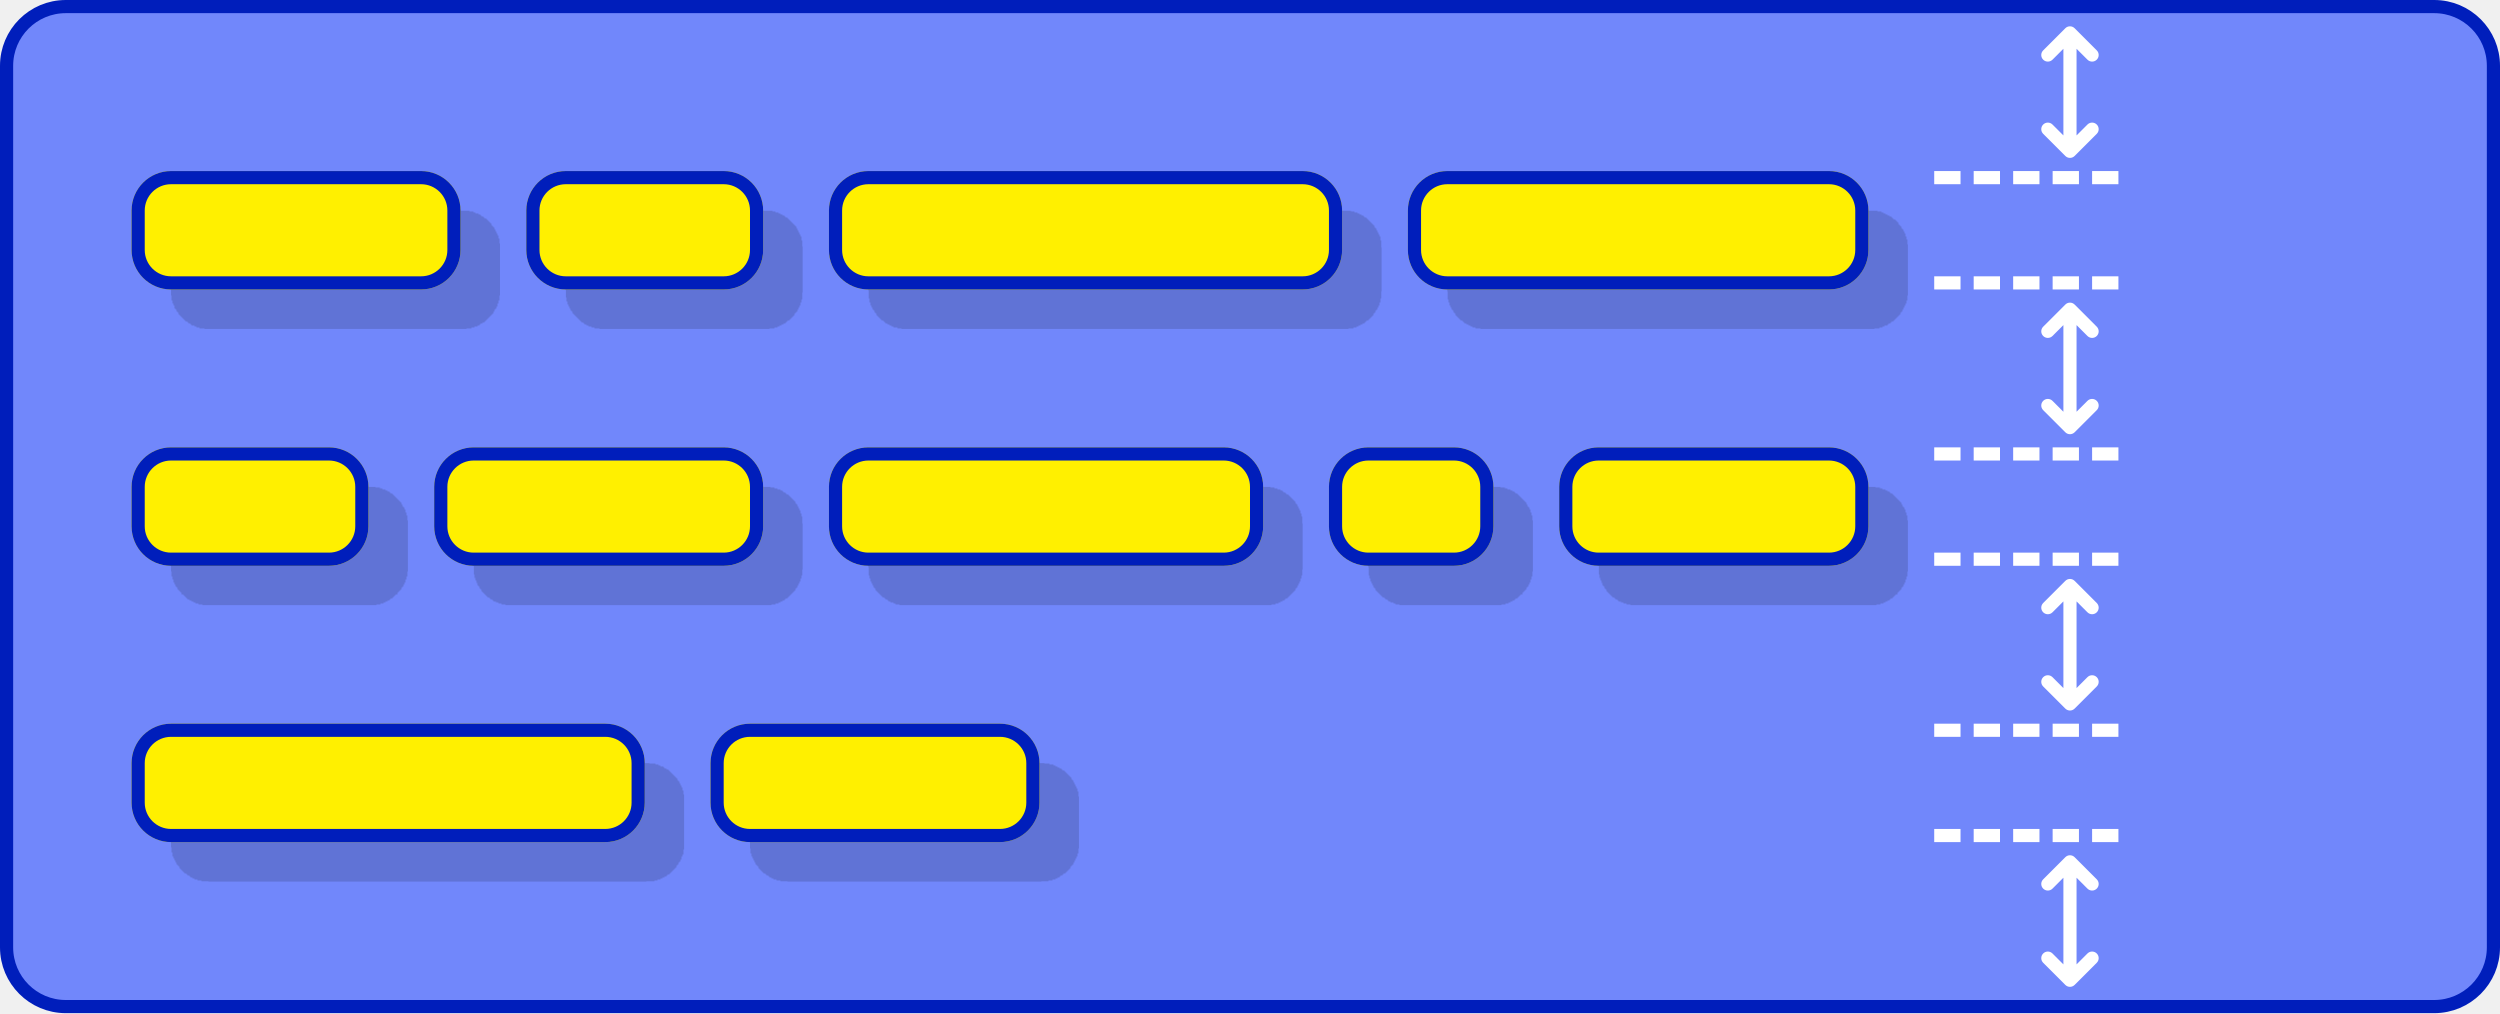
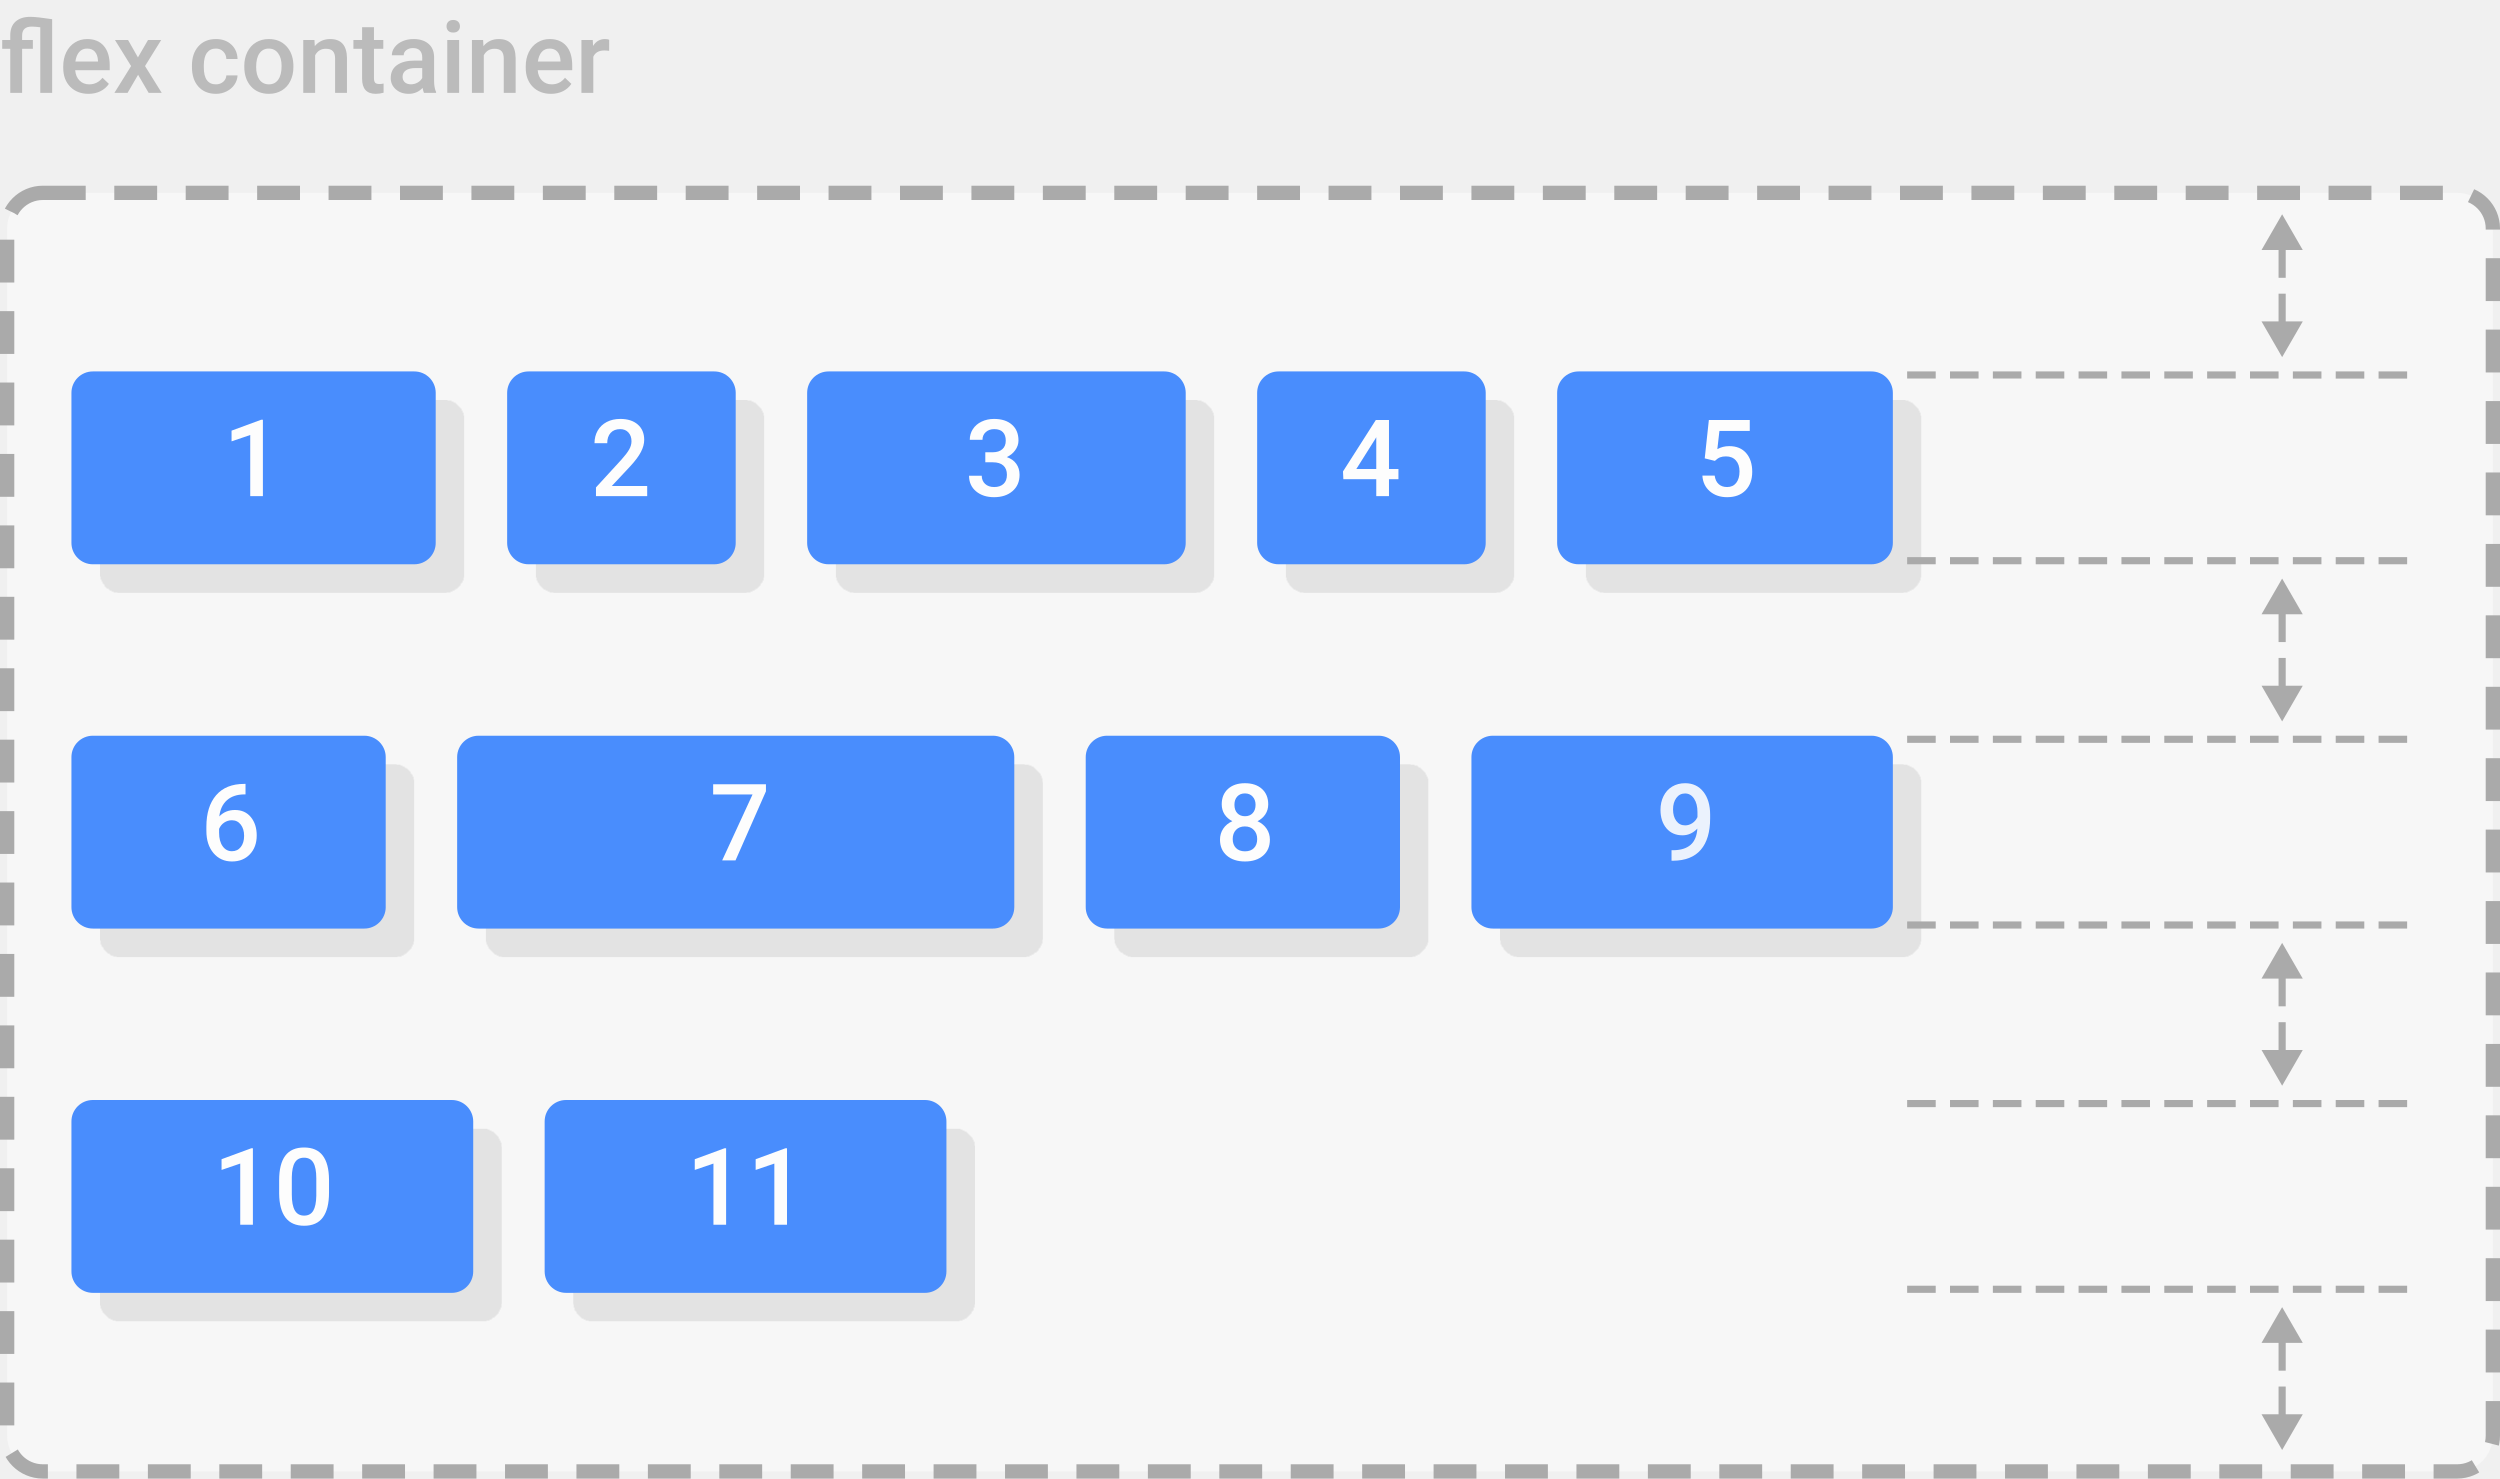
- <svg xmlns="http://www.w3.org/2000/svg" width="380" height="154" viewBox="0 0 380 154" fill="none">
-   <rect x="1" y="1" width="378" height="152" rx="9" fill="#7187FB" stroke="#001EBB" stroke-width="2" />
-   <path d="M322 27L294 27" stroke="white" stroke-width="2" stroke-dasharray="4 2" />
-   <path d="M322 43L294 43" stroke="white" stroke-width="2" stroke-dasharray="4 2" />
-   <path d="M322 69L294 69" stroke="white" stroke-width="2" stroke-dasharray="4 2" />
-   <path d="M322 85L294 85" stroke="white" stroke-width="2" stroke-dasharray="4 2" />
-   <path d="M322 111L294 111" stroke="white" stroke-width="2" stroke-dasharray="4 2" />
-   <path d="M322 127L294 127" stroke="white" stroke-width="2" stroke-dasharray="4 2" />
-   <path fill-rule="evenodd" clip-rule="evenodd" d="M313.929 4.293C314.319 3.902 314.953 3.902 315.343 4.293L318.707 7.657C319.098 8.047 319.098 8.681 318.707 9.071C318.317 9.462 317.683 9.462 317.293 9.071L315.636 7.414L315.636 20.586L317.293 18.929C317.683 18.538 318.317 18.538 318.707 18.929C319.098 19.32 319.098 19.953 318.707 20.343L315.343 23.707C314.953 24.098 314.319 24.098 313.929 23.707L310.565 20.343C310.174 19.953 310.174 19.319 310.565 18.929C310.955 18.538 311.589 18.538 311.979 18.929L313.636 20.586L313.636 7.414L311.979 9.071C311.589 9.462 310.955 9.462 310.565 9.071C310.174 8.681 310.174 8.047 310.565 7.657L313.929 4.293Z" fill="white" />
-   <path fill-rule="evenodd" clip-rule="evenodd" d="M313.929 46.293C314.319 45.902 314.953 45.902 315.343 46.293L318.707 49.657C319.098 50.047 319.098 50.681 318.707 51.071C318.317 51.462 317.683 51.462 317.293 51.071L315.636 49.414L315.636 62.586L317.293 60.929C317.683 60.538 318.317 60.538 318.707 60.929C319.098 61.319 319.098 61.953 318.707 62.343L315.343 65.707C314.953 66.098 314.319 66.098 313.929 65.707L310.565 62.343C310.174 61.953 310.174 61.319 310.565 60.929C310.955 60.538 311.589 60.538 311.979 60.929L313.636 62.586L313.636 49.414L311.979 51.071C311.589 51.462 310.955 51.462 310.565 51.071C310.174 50.681 310.174 50.047 310.565 49.657L313.929 46.293Z" fill="white" />
-   <path fill-rule="evenodd" clip-rule="evenodd" d="M313.929 88.293C314.319 87.902 314.953 87.902 315.343 88.293L318.707 91.657C319.098 92.047 319.098 92.681 318.707 93.071C318.317 93.462 317.683 93.462 317.293 93.071L315.636 91.414L315.636 104.586L317.293 102.929C317.683 102.538 318.317 102.538 318.707 102.929C319.098 103.319 319.098 103.953 318.707 104.343L315.343 107.707C314.953 108.098 314.319 108.098 313.929 107.707L310.565 104.343C310.174 103.953 310.174 103.319 310.565 102.929C310.955 102.538 311.589 102.538 311.979 102.929L313.636 104.586L313.636 91.414L311.979 93.071C311.589 93.462 310.955 93.462 310.565 93.071C310.174 92.68 310.174 92.047 310.565 91.657L313.929 88.293Z" fill="white" />
-   <path fill-rule="evenodd" clip-rule="evenodd" d="M313.929 130.293C314.319 129.902 314.953 129.902 315.343 130.293L318.707 133.657C319.098 134.047 319.098 134.681 318.707 135.071C318.317 135.462 317.683 135.462 317.293 135.071L315.636 133.414L315.636 146.586L317.293 144.929C317.683 144.538 318.317 144.538 318.707 144.929C319.098 145.319 319.098 145.953 318.707 146.343L315.343 149.707C314.953 150.098 314.319 150.098 313.929 149.707L310.565 146.343C310.174 145.953 310.174 145.319 310.565 144.929C310.955 144.538 311.589 144.538 311.979 144.929L313.636 146.586L313.636 133.414L311.979 135.071C311.589 135.462 310.955 135.462 310.565 135.071C310.174 134.681 310.174 134.047 310.565 133.657L313.929 130.293Z" fill="white" />
-   <g filter="url(#filter0_d)">
-     <rect x="20" y="26" width="50" height="18" rx="6" fill="#FFF000" />
-     <rect x="21" y="27" width="48" height="16" rx="5" stroke="#001EBB" stroke-width="2" />
+ <svg xmlns="http://www.w3.org/2000/svg" width="350" height="207" viewBox="0 0 350 207" fill="none">
+   <rect x="1" y="27" width="348" height="179" rx="5" fill="#F7F7F7" stroke="#AAAAAA" stroke-width="2" stroke-dasharray="6 4" />
+   <path d="M5.64 3.819C5.175 3.756 4.774 3.724 4.437 3.724C3.543 3.724 3.097 4.143 3.097 4.981V5.604H4.601V6.834H3.097V13H1.436V6.834H0.308V5.604H1.436V4.94C1.44 4.106 1.686 3.468 2.174 3.026C2.666 2.58 3.359 2.356 4.252 2.356C4.808 2.356 5.824 2.466 7.301 2.685V13H5.64V3.819ZM12.394 13.137C11.341 13.137 10.486 12.806 9.83 12.146C9.178 11.48 8.853 10.596 8.853 9.493V9.288C8.853 8.55 8.994 7.891 9.276 7.312C9.563 6.729 9.965 6.276 10.479 5.952C10.995 5.629 11.569 5.467 12.202 5.467C13.209 5.467 13.986 5.788 14.533 6.431C15.085 7.073 15.36 7.982 15.36 9.158V9.828H10.527C10.578 10.439 10.78 10.922 11.136 11.277C11.496 11.633 11.947 11.81 12.489 11.81C13.25 11.81 13.87 11.503 14.349 10.888L15.244 11.742C14.948 12.184 14.551 12.528 14.055 12.774C13.562 13.016 13.009 13.137 12.394 13.137ZM12.195 6.8C11.74 6.8 11.37 6.959 11.088 7.278C10.81 7.597 10.632 8.042 10.555 8.611H13.72V8.488C13.683 7.932 13.535 7.513 13.275 7.23C13.016 6.943 12.656 6.8 12.195 6.8ZM19.311 8.037L20.72 5.604H22.565L20.303 9.247L22.641 13H20.809L19.332 10.471L17.862 13H16.017L18.355 9.247L16.099 5.604H17.931L19.311 8.037ZM30.222 11.81C30.636 11.81 30.98 11.69 31.254 11.448C31.527 11.207 31.673 10.908 31.691 10.553H33.257C33.239 11.013 33.095 11.444 32.826 11.845C32.557 12.241 32.193 12.556 31.732 12.788C31.272 13.021 30.775 13.137 30.242 13.137C29.208 13.137 28.387 12.802 27.781 12.132C27.175 11.462 26.872 10.537 26.872 9.356V9.186C26.872 8.06 27.173 7.16 27.774 6.485C28.376 5.806 29.196 5.467 30.235 5.467C31.115 5.467 31.83 5.724 32.382 6.239C32.938 6.75 33.23 7.422 33.257 8.256H31.691C31.673 7.832 31.527 7.483 31.254 7.21C30.985 6.937 30.641 6.8 30.222 6.8C29.684 6.8 29.269 6.996 28.977 7.388C28.686 7.775 28.538 8.365 28.533 9.158V9.425C28.533 10.227 28.677 10.826 28.964 11.223C29.256 11.615 29.675 11.81 30.222 11.81ZM34.2 9.233C34.2 8.509 34.344 7.857 34.631 7.278C34.918 6.695 35.321 6.248 35.841 5.938C36.36 5.624 36.957 5.467 37.632 5.467C38.63 5.467 39.439 5.788 40.059 6.431C40.683 7.073 41.02 7.925 41.07 8.987L41.077 9.377C41.077 10.106 40.936 10.758 40.653 11.332C40.375 11.906 39.974 12.351 39.45 12.665C38.931 12.979 38.329 13.137 37.645 13.137C36.602 13.137 35.766 12.79 35.137 12.098C34.512 11.4 34.2 10.473 34.2 9.315V9.233ZM35.861 9.377C35.861 10.138 36.019 10.735 36.333 11.168C36.648 11.596 37.085 11.81 37.645 11.81C38.206 11.81 38.641 11.592 38.951 11.154C39.266 10.717 39.423 10.076 39.423 9.233C39.423 8.486 39.261 7.894 38.938 7.456C38.618 7.019 38.183 6.8 37.632 6.8C37.09 6.8 36.659 7.016 36.34 7.449C36.021 7.878 35.861 8.52 35.861 9.377ZM44.023 5.604L44.071 6.458C44.618 5.797 45.336 5.467 46.225 5.467C47.765 5.467 48.549 6.349 48.576 8.112V13H46.915V8.208C46.915 7.739 46.812 7.392 46.607 7.169C46.407 6.941 46.077 6.827 45.616 6.827C44.946 6.827 44.447 7.13 44.119 7.736V13H42.458V5.604H44.023ZM52.356 3.806V5.604H53.662V6.834H52.356V10.963C52.356 11.245 52.411 11.45 52.52 11.578C52.634 11.701 52.835 11.763 53.122 11.763C53.313 11.763 53.507 11.74 53.703 11.694V12.979C53.325 13.084 52.96 13.137 52.609 13.137C51.333 13.137 50.695 12.433 50.695 11.024V6.834H49.478V5.604H50.695V3.806H52.356ZM59.356 13C59.283 12.859 59.22 12.629 59.165 12.31C58.636 12.861 57.989 13.137 57.224 13.137C56.481 13.137 55.875 12.925 55.405 12.501C54.936 12.077 54.701 11.553 54.701 10.929C54.701 10.14 54.993 9.536 55.576 9.117C56.164 8.693 57.003 8.481 58.092 8.481H59.11V7.996C59.11 7.613 59.003 7.308 58.789 7.08C58.575 6.848 58.249 6.731 57.812 6.731C57.433 6.731 57.123 6.827 56.882 7.019C56.64 7.205 56.52 7.445 56.52 7.736H54.858C54.858 7.331 54.993 6.952 55.262 6.602C55.531 6.246 55.895 5.968 56.355 5.768C56.82 5.567 57.338 5.467 57.907 5.467C58.773 5.467 59.464 5.686 59.978 6.123C60.493 6.556 60.758 7.167 60.772 7.955V11.291C60.772 11.956 60.865 12.487 61.052 12.884V13H59.356ZM57.531 11.804C57.859 11.804 58.167 11.724 58.454 11.565C58.746 11.405 58.965 11.191 59.11 10.922V9.527H58.215C57.6 9.527 57.137 9.634 56.827 9.849C56.517 10.063 56.362 10.366 56.362 10.758C56.362 11.077 56.467 11.332 56.677 11.523C56.891 11.71 57.176 11.804 57.531 11.804ZM64.278 13H62.617V5.604H64.278V13ZM62.515 3.683C62.515 3.427 62.594 3.215 62.754 3.047C62.918 2.878 63.15 2.794 63.451 2.794C63.752 2.794 63.984 2.878 64.148 3.047C64.312 3.215 64.394 3.427 64.394 3.683C64.394 3.933 64.312 4.143 64.148 4.312C63.984 4.476 63.752 4.558 63.451 4.558C63.15 4.558 62.918 4.476 62.754 4.312C62.594 4.143 62.515 3.933 62.515 3.683ZM67.635 5.604L67.683 6.458C68.23 5.797 68.947 5.467 69.836 5.467C71.376 5.467 72.16 6.349 72.188 8.112V13H70.526V8.208C70.526 7.739 70.424 7.392 70.219 7.169C70.018 6.941 69.688 6.827 69.228 6.827C68.558 6.827 68.059 7.13 67.731 7.736V13H66.069V5.604H67.635ZM77.144 13.137C76.091 13.137 75.236 12.806 74.58 12.146C73.928 11.48 73.603 10.596 73.603 9.493V9.288C73.603 8.55 73.744 7.891 74.026 7.312C74.314 6.729 74.715 6.276 75.23 5.952C75.745 5.629 76.319 5.467 76.952 5.467C77.959 5.467 78.736 5.788 79.283 6.431C79.835 7.073 80.11 7.982 80.11 9.158V9.828H75.277C75.328 10.439 75.53 10.922 75.886 11.277C76.246 11.633 76.697 11.81 77.239 11.81C78 11.81 78.62 11.503 79.099 10.888L79.994 11.742C79.698 12.184 79.301 12.528 78.805 12.774C78.312 13.016 77.759 13.137 77.144 13.137ZM76.945 6.8C76.49 6.8 76.12 6.959 75.838 7.278C75.56 7.597 75.382 8.042 75.305 8.611H78.47V8.488C78.433 7.932 78.285 7.513 78.025 7.23C77.766 6.943 77.406 6.8 76.945 6.8ZM85.278 7.121C85.06 7.085 84.834 7.066 84.602 7.066C83.841 7.066 83.328 7.358 83.064 7.941V13H81.402V5.604H82.988L83.029 6.431C83.43 5.788 83.986 5.467 84.697 5.467C84.934 5.467 85.13 5.499 85.285 5.562L85.278 7.121Z" fill="#BBBBBB" />
+   <g opacity="0.8" filter="url(#filter0_d)">
+     <path d="M10 55C10 53.343 11.343 52 13 52H58C59.657 52 61 53.343 61 55V76C61 77.657 59.657 79 58 79H13C11.343 79 10 77.657 10 76V55Z" fill="#1E73FF" />
+     <path d="M36.805 69.46H35.033V60.898L32.418 61.791V60.29L36.578 58.759H36.805V69.46Z" fill="white" />
  </g>
-   <g filter="url(#filter1_d)">
-     <rect x="80" y="26" width="36" height="18" rx="6" fill="#FFF000" />
-     <rect x="81" y="27" width="34" height="16" rx="5" stroke="#001EBB" stroke-width="2" />
+   <g opacity="0.8" filter="url(#filter1_d)">
+     <path d="M71 55C71 53.343 72.343 52 74 52H100C101.657 52 103 53.343 103 55V76C103 77.657 101.657 79 100 79H74C72.343 79 71 77.657 71 76V55Z" fill="#1E73FF" />
+     <path d="M90.606 69.46H83.436V68.237L86.988 64.362C87.501 63.791 87.865 63.315 88.08 62.934C88.299 62.548 88.409 62.163 88.409 61.777C88.409 61.269 88.265 60.859 87.977 60.546C87.694 60.234 87.311 60.078 86.827 60.078C86.251 60.078 85.804 60.253 85.487 60.605C85.169 60.956 85.011 61.438 85.011 62.048H83.231C83.231 61.398 83.377 60.815 83.67 60.297C83.968 59.775 84.391 59.37 84.938 59.081C85.489 58.794 86.124 58.649 86.842 58.649C87.877 58.649 88.692 58.911 89.288 59.433C89.889 59.951 90.189 60.669 90.189 61.586C90.189 62.119 90.038 62.678 89.735 63.264C89.437 63.845 88.946 64.506 88.263 65.249L85.655 68.039H90.606V69.46Z" fill="white" />
  </g>
-   <g filter="url(#filter2_d)">
-     <rect x="214" y="26" width="70" height="18" rx="6" fill="#FFF000" />
-     <rect x="215" y="27" width="68" height="16" rx="5" stroke="#001EBB" stroke-width="2" />
+   <g opacity="0.8" filter="url(#filter2_d)">
+     <path d="M113 55C113 53.343 114.343 52 116 52H163C164.657 52 166 53.343 166 55V76C166 77.657 164.657 79 163 79H116C114.343 79 113 77.657 113 76V55Z" fill="#1E73FF" />
+     <path d="M137.943 63.315H139.027C139.574 63.31 140.006 63.169 140.324 62.89C140.646 62.612 140.807 62.209 140.807 61.682C140.807 61.174 140.673 60.781 140.404 60.502C140.141 60.219 139.735 60.078 139.188 60.078C138.71 60.078 138.317 60.217 138.009 60.495C137.702 60.769 137.548 61.127 137.548 61.572H135.768C135.768 61.025 135.912 60.527 136.2 60.078C136.493 59.628 136.898 59.279 137.416 59.03C137.938 58.776 138.522 58.649 139.167 58.649C140.231 58.649 141.066 58.918 141.671 59.455C142.282 59.987 142.587 60.73 142.587 61.682C142.587 62.16 142.433 62.612 142.125 63.037C141.823 63.456 141.43 63.774 140.946 63.989C141.532 64.189 141.977 64.504 142.279 64.934C142.587 65.363 142.741 65.876 142.741 66.472C142.741 67.429 142.411 68.19 141.752 68.757C141.098 69.323 140.236 69.606 139.167 69.606C138.141 69.606 137.301 69.333 136.647 68.786C135.993 68.239 135.666 67.512 135.666 66.603H137.445C137.445 67.072 137.602 67.453 137.914 67.746C138.231 68.039 138.656 68.186 139.188 68.186C139.74 68.186 140.175 68.039 140.492 67.746C140.81 67.453 140.968 67.028 140.968 66.472C140.968 65.91 140.802 65.478 140.47 65.175C140.138 64.873 139.645 64.721 138.991 64.721H137.943V63.315Z" fill="white" />
  </g>
-   <g filter="url(#filter3_d)">
-     <rect x="126" y="26" width="78" height="18" rx="6" fill="#FFF000" />
-     <rect x="127" y="27" width="76" height="16" rx="5" stroke="#001EBB" stroke-width="2" />
+   <g opacity="0.8" filter="url(#filter3_d)">
+     <path d="M176 55C176 53.343 177.343 52 179 52H205C206.657 52 208 53.343 208 55V76C208 77.657 206.657 79 205 79H179C177.343 79 176 77.657 176 76V55Z" fill="#1E73FF" />
+     <path d="M194.457 65.659H195.782V67.087H194.457V69.46H192.677V67.087H188.07L188.019 66.003L192.618 58.796H194.457V65.659ZM189.886 65.659H192.677V61.206L192.545 61.44L189.886 65.659Z" fill="white" />
  </g>
-   <g filter="url(#filter4_d)">
-     <rect x="108" y="110" width="50" height="18" rx="6" fill="#FFF000" />
-     <rect x="109" y="111" width="48" height="16" rx="5" stroke="#001EBB" stroke-width="2" />
+   <g opacity="0.8" filter="url(#filter4_d)">
+     <path d="M218 55C218 53.343 219.343 52 221 52H262C263.657 52 265 53.343 265 55V76C265 77.657 263.657 79 262 79H221C219.343 79 218 77.657 218 76V55Z" fill="#1E73FF" />
+     <path d="M238.662 64.172L239.241 58.796H244.968V60.334H240.72L240.427 62.883C240.92 62.6 241.477 62.458 242.097 62.458C243.113 62.458 243.901 62.783 244.463 63.432C245.029 64.082 245.312 64.956 245.312 66.054C245.312 67.138 245 68.002 244.375 68.647C243.75 69.287 242.893 69.606 241.804 69.606C240.828 69.606 240.017 69.331 239.373 68.779C238.733 68.222 238.386 67.49 238.333 66.582H240.054C240.122 67.099 240.308 67.497 240.61 67.775C240.913 68.049 241.309 68.186 241.797 68.186C242.344 68.186 242.769 67.99 243.071 67.6C243.379 67.209 243.533 66.677 243.533 66.003C243.533 65.353 243.364 64.841 243.027 64.465C242.69 64.084 242.227 63.894 241.636 63.894C241.313 63.894 241.04 63.938 240.815 64.025C240.591 64.108 240.347 64.274 240.083 64.523L238.662 64.172Z" fill="white" />
  </g>
-   <g filter="url(#filter5_d)">
-     <rect x="20" y="110" width="78" height="18" rx="6" fill="#FFF000" />
-     <rect x="21" y="111" width="76" height="16" rx="5" stroke="#001EBB" stroke-width="2" />
+   <g opacity="0.8" filter="url(#filter5_d)">
+     <path d="M10 106C10 104.343 11.343 103 13 103H51C52.657 103 54 104.343 54 106V127C54 128.657 52.657 130 51 130H13C11.343 130 10 128.657 10 127V106Z" fill="#1E73FF" />
+     <path d="M34.373 109.745V111.217H34.153C33.157 111.231 32.361 111.505 31.765 112.037C31.169 112.569 30.815 113.324 30.703 114.3C31.274 113.7 32.004 113.399 32.893 113.399C33.835 113.399 34.578 113.731 35.12 114.396C35.666 115.06 35.94 115.917 35.94 116.966C35.94 118.05 35.62 118.929 34.98 119.603C34.346 120.272 33.511 120.606 32.476 120.606C31.411 120.606 30.547 120.213 29.883 119.427C29.224 118.641 28.894 117.611 28.894 116.336V115.729C28.894 113.858 29.348 112.394 30.256 111.334C31.169 110.274 32.48 109.745 34.19 109.745H34.373ZM32.461 114.835C32.07 114.835 31.711 114.945 31.384 115.165C31.062 115.384 30.825 115.677 30.674 116.043V116.585C30.674 117.376 30.84 118.006 31.172 118.475C31.504 118.939 31.934 119.171 32.461 119.171C32.988 119.171 33.406 118.973 33.713 118.578C34.021 118.182 34.175 117.662 34.175 117.018C34.175 116.373 34.019 115.848 33.706 115.443C33.394 115.038 32.978 114.835 32.461 114.835Z" fill="white" />
  </g>
-   <g filter="url(#filter6_d)">
-     <rect x="66" y="68" width="50" height="18" rx="6" fill="#FFF000" />
-     <rect x="67" y="69" width="48" height="16" rx="5" stroke="#001EBB" stroke-width="2" />
+   <g opacity="0.8" filter="url(#filter6_d)">
+     <path d="M64 106C64 104.343 65.343 103 67 103H139C140.657 103 142 104.343 142 106V127C142 128.657 140.657 130 139 130H67C65.343 130 64 128.657 64 127V106Z" fill="#1E73FF" />
+     <path d="M107.232 110.785L102.97 120.46H101.102L105.357 111.224H99.842V109.796H107.232V110.785Z" fill="white" />
  </g>
-   <g filter="url(#filter7_d)">
-     <rect x="20" y="68" width="36" height="18" rx="6" fill="#FFF000" />
-     <rect x="21" y="69" width="34" height="16" rx="5" stroke="#001EBB" stroke-width="2" />
+   <g opacity="0.8" filter="url(#filter7_d)">
+     <path d="M152 106C152 104.343 153.343 103 155 103H193C194.657 103 196 104.343 196 106V127C196 128.657 194.657 130 193 130H155C153.343 130 152 128.657 152 127V106Z" fill="#1E73FF" />
+     <path d="M177.552 112.608C177.552 113.131 177.417 113.597 177.149 114.007C176.88 114.413 176.514 114.732 176.05 114.967C176.607 115.226 177.034 115.58 177.332 116.029C177.635 116.478 177.786 116.986 177.786 117.552C177.786 118.49 177.469 119.234 176.834 119.786C176.199 120.333 175.354 120.606 174.3 120.606C173.24 120.606 172.391 120.331 171.751 119.779C171.116 119.227 170.799 118.485 170.799 117.552C170.799 116.981 170.95 116.468 171.253 116.014C171.556 115.56 171.98 115.211 172.527 114.967C172.068 114.732 171.705 114.413 171.436 114.007C171.172 113.597 171.041 113.131 171.041 112.608C171.041 111.7 171.333 110.98 171.919 110.448C172.505 109.916 173.296 109.649 174.292 109.649C175.293 109.649 176.087 109.916 176.673 110.448C177.259 110.98 177.552 111.7 177.552 112.608ZM176.006 117.464C176.006 116.937 175.848 116.512 175.53 116.19C175.218 115.863 174.803 115.699 174.285 115.699C173.768 115.699 173.353 115.86 173.04 116.183C172.732 116.505 172.579 116.932 172.579 117.464C172.579 117.987 172.73 118.404 173.033 118.717C173.34 119.029 173.763 119.186 174.3 119.186C174.837 119.186 175.254 119.034 175.552 118.731C175.855 118.429 176.006 118.006 176.006 117.464ZM175.779 112.674C175.779 112.21 175.645 111.83 175.376 111.532C175.108 111.229 174.747 111.078 174.292 111.078C173.838 111.078 173.479 111.222 173.216 111.51C172.952 111.793 172.82 112.181 172.82 112.674C172.82 113.163 172.952 113.551 173.216 113.839C173.484 114.127 173.846 114.271 174.3 114.271C174.754 114.271 175.113 114.127 175.376 113.839C175.645 113.551 175.779 113.163 175.779 112.674Z" fill="white" />
  </g>
-   <g filter="url(#filter8_d)">
-     <rect x="202" y="68" width="25" height="18" rx="6" fill="#FFF000" />
-     <rect x="203" y="69" width="23" height="16" rx="5" stroke="#001EBB" stroke-width="2" />
+   <g opacity="0.8" filter="url(#filter8_d)">
+     <path d="M206 106C206 104.343 207.343 103 209 103H262C263.657 103 265 104.343 265 106V127C265 128.657 263.657 130 262 130H209C207.343 130 206 128.657 206 127V106Z" fill="#1E73FF" />
+     <path opacity="0.9" d="M237.632 116C237.036 116.629 236.34 116.944 235.544 116.944C234.607 116.944 233.86 116.617 233.303 115.963C232.747 115.304 232.468 114.439 232.468 113.37C232.468 112.667 232.61 112.03 232.893 111.458C233.176 110.887 233.579 110.443 234.102 110.125C234.624 109.808 235.229 109.649 235.918 109.649C236.992 109.649 237.844 110.05 238.474 110.851C239.104 111.651 239.419 112.723 239.419 114.066V114.564C239.419 116.488 238.984 117.955 238.115 118.966C237.246 119.977 235.95 120.489 234.226 120.504H234.014V119.032H234.27C235.32 119.017 236.125 118.766 236.687 118.277C237.249 117.784 237.563 117.025 237.632 116ZM235.918 115.553C236.274 115.553 236.609 115.45 236.921 115.245C237.234 115.04 237.476 114.757 237.646 114.396V113.7C237.646 112.914 237.485 112.281 237.163 111.803C236.841 111.324 236.423 111.085 235.911 111.085C235.398 111.085 234.988 111.297 234.68 111.722C234.377 112.142 234.226 112.674 234.226 113.319C234.226 113.988 234.38 114.527 234.688 114.938C234.995 115.348 235.405 115.553 235.918 115.553Z" fill="white" />
  </g>
-   <g filter="url(#filter9_d)">
-     <rect x="126" y="68" width="66" height="18" rx="6" fill="#FFF000" />
-     <rect x="127" y="69" width="64" height="16" rx="5" stroke="#001EBB" stroke-width="2" />
+   <g opacity="0.8" filter="url(#filter9_d)">
+     <path d="M10 157C10 155.343 11.343 154 13 154H63.25C64.907 154 66.25 155.343 66.25 157V178C66.25 179.657 64.907 181 63.25 181H13C11.343 181 10 179.657 10 178V157Z" fill="#1E73FF" />
+     <path d="M35.405 171.46H33.632V162.898L31.018 163.792V162.29L35.178 160.759H35.405V171.46ZM46.062 166.97C46.062 168.503 45.773 169.661 45.197 170.442C44.626 171.218 43.754 171.606 42.583 171.606C41.43 171.606 40.561 171.228 39.975 170.471C39.394 169.709 39.096 168.584 39.081 167.095V165.249C39.081 163.716 39.367 162.566 39.938 161.799C40.515 161.033 41.391 160.649 42.568 160.649C43.735 160.649 44.604 161.023 45.175 161.77C45.752 162.517 46.047 163.635 46.062 165.125V166.97ZM44.282 164.978C44.282 163.977 44.145 163.245 43.872 162.781C43.598 162.312 43.164 162.078 42.568 162.078C41.987 162.078 41.56 162.3 41.286 162.744C41.013 163.184 40.869 163.872 40.854 164.81V167.227C40.854 168.223 40.993 168.965 41.272 169.453C41.55 169.941 41.987 170.186 42.583 170.186C43.154 170.186 43.576 169.961 43.85 169.512C44.123 169.058 44.267 168.35 44.282 167.388V164.978Z" fill="white" />
  </g>
-   <g filter="url(#filter10_d)">
-     <rect x="237" y="68" width="47" height="18" rx="6" fill="#FFF000" />
-     <rect x="238" y="69" width="45" height="16" rx="5" stroke="#001EBB" stroke-width="2" />
+   <g opacity="0.8" filter="url(#filter10_d)">
+     <path d="M76.25 157C76.25 155.343 77.593 154 79.25 154H129.5C131.157 154 132.5 155.343 132.5 157V178C132.5 179.657 131.157 181 129.5 181H79.25C77.593 181 76.25 179.657 76.25 178V157Z" fill="#1E73FF" />
+     <path d="M101.655 171.46H99.882V162.898L97.268 163.792V162.29L101.428 160.759H101.655V171.46ZM110.18 171.46H108.408V162.898L105.793 163.792V162.29L109.953 160.759H110.18V171.46Z" fill="white" />
  </g>
+   <path d="M267 78.499L338 78.5" stroke="#AAAAAA" stroke-dasharray="4 2" />
+   <path d="M267 103.5L338 103.5" stroke="#AAAAAA" stroke-dasharray="4 2" />
+   <path d="M319.5 101L322.387 96L316.613 96L319.5 101ZM319.5 81L316.613 86L322.387 86L319.5 81ZM320 96.556L320 92.111L319 92.111L319 96.556L320 96.556ZM320 89.889L320 85.444L319 85.444L319 89.889L320 89.889Z" fill="#AAAAAA" />
+   <path d="M319.5 152L322.387 147L316.613 147L319.5 152ZM319.5 132L316.613 137L322.387 137L319.5 132ZM320 147.556L320 143.111H319L319 147.556H320ZM320 140.889L320 136.444L319 136.444L319 140.889L320 140.889Z" fill="#AAAAAA" />
+   <path d="M319.5 203L322.387 198L316.613 198L319.5 203ZM319.5 183L316.613 188L322.387 188L319.5 183ZM320 198.556L320 194.111H319L319 198.556H320ZM320 191.889L320 187.444L319 187.444L319 191.889L320 191.889Z" fill="#AAAAAA" />
+   <path d="M267 52.499L338 52.5" stroke="#AAAAAA" stroke-dasharray="4 2" />
+   <path d="M267 180.5L338 180.5" stroke="#AAAAAA" stroke-dasharray="4 2" />
+   <path d="M267 129.5L338 129.5" stroke="#AAAAAA" stroke-dasharray="4 2" />
+   <path d="M267 154.5L338 154.5" stroke="#AAAAAA" stroke-dasharray="4 2" />
+   <path d="M319.5 50L322.387 45L316.613 45L319.5 50ZM319.5 30L316.613 35L322.387 35L319.5 30ZM320 45.556L320 41.111L319 41.111L319 45.556L320 45.556ZM320 38.889L320 34.444L319 34.444L319 38.889L320 38.889Z" fill="#AAAAAA" />
  <defs>
-     <filter id="filter0_d" x="20" y="26" width="56" height="24" filterUnits="userSpaceOnUse" color-interpolation-filters="sRGB">
+     <filter id="filter0_d" x="10" y="52" width="55" height="31" filterUnits="userSpaceOnUse" color-interpolation-filters="sRGB">
      <feFlood flood-opacity="0" result="BackgroundImageFix" />
      <feColorMatrix in="SourceAlpha" type="matrix" values="0 0 0 0 0 0 0 0 0 0 0 0 0 0 0 0 0 0 127 0" />
-       <feOffset dx="6" dy="6" />
-       <feColorMatrix type="matrix" values="0 0 0 0 0 0 0 0 0 0 0 0 0 0 0 0 0 0 0.15 0" />
+       <feOffset dx="4" dy="4" />
+       <feColorMatrix type="matrix" values="0 0 0 0 0 0 0 0 0 0 0 0 0 0 0 0 0 0 0.1 0" />
      <feBlend mode="normal" in2="BackgroundImageFix" result="effect1_dropShadow" />
      <feBlend mode="normal" in="SourceGraphic" in2="effect1_dropShadow" result="shape" />
    </filter>
-     <filter id="filter1_d" x="80" y="26" width="42" height="24" filterUnits="userSpaceOnUse" color-interpolation-filters="sRGB">
+     <filter id="filter1_d" x="71" y="52" width="36" height="31" filterUnits="userSpaceOnUse" color-interpolation-filters="sRGB">
      <feFlood flood-opacity="0" result="BackgroundImageFix" />
      <feColorMatrix in="SourceAlpha" type="matrix" values="0 0 0 0 0 0 0 0 0 0 0 0 0 0 0 0 0 0 127 0" />
-       <feOffset dx="6" dy="6" />
-       <feColorMatrix type="matrix" values="0 0 0 0 0 0 0 0 0 0 0 0 0 0 0 0 0 0 0.15 0" />
+       <feOffset dx="4" dy="4" />
+       <feColorMatrix type="matrix" values="0 0 0 0 0 0 0 0 0 0 0 0 0 0 0 0 0 0 0.1 0" />
      <feBlend mode="normal" in2="BackgroundImageFix" result="effect1_dropShadow" />
      <feBlend mode="normal" in="SourceGraphic" in2="effect1_dropShadow" result="shape" />
    </filter>
-     <filter id="filter2_d" x="214" y="26" width="76" height="24" filterUnits="userSpaceOnUse" color-interpolation-filters="sRGB">
+     <filter id="filter2_d" x="113" y="52" width="57" height="31" filterUnits="userSpaceOnUse" color-interpolation-filters="sRGB">
      <feFlood flood-opacity="0" result="BackgroundImageFix" />
      <feColorMatrix in="SourceAlpha" type="matrix" values="0 0 0 0 0 0 0 0 0 0 0 0 0 0 0 0 0 0 127 0" />
-       <feOffset dx="6" dy="6" />
-       <feColorMatrix type="matrix" values="0 0 0 0 0 0 0 0 0 0 0 0 0 0 0 0 0 0 0.15 0" />
+       <feOffset dx="4" dy="4" />
+       <feColorMatrix type="matrix" values="0 0 0 0 0 0 0 0 0 0 0 0 0 0 0 0 0 0 0.1 0" />
      <feBlend mode="normal" in2="BackgroundImageFix" result="effect1_dropShadow" />
      <feBlend mode="normal" in="SourceGraphic" in2="effect1_dropShadow" result="shape" />
    </filter>
-     <filter id="filter3_d" x="126" y="26" width="84" height="24" filterUnits="userSpaceOnUse" color-interpolation-filters="sRGB">
+     <filter id="filter3_d" x="176" y="52" width="36" height="31" filterUnits="userSpaceOnUse" color-interpolation-filters="sRGB">
      <feFlood flood-opacity="0" result="BackgroundImageFix" />
      <feColorMatrix in="SourceAlpha" type="matrix" values="0 0 0 0 0 0 0 0 0 0 0 0 0 0 0 0 0 0 127 0" />
-       <feOffset dx="6" dy="6" />
-       <feColorMatrix type="matrix" values="0 0 0 0 0 0 0 0 0 0 0 0 0 0 0 0 0 0 0.15 0" />
+       <feOffset dx="4" dy="4" />
+       <feColorMatrix type="matrix" values="0 0 0 0 0 0 0 0 0 0 0 0 0 0 0 0 0 0 0.1 0" />
      <feBlend mode="normal" in2="BackgroundImageFix" result="effect1_dropShadow" />
      <feBlend mode="normal" in="SourceGraphic" in2="effect1_dropShadow" result="shape" />
    </filter>
-     <filter id="filter4_d" x="108" y="110" width="56" height="24" filterUnits="userSpaceOnUse" color-interpolation-filters="sRGB">
+     <filter id="filter4_d" x="218" y="52" width="51" height="31" filterUnits="userSpaceOnUse" color-interpolation-filters="sRGB">
      <feFlood flood-opacity="0" result="BackgroundImageFix" />
      <feColorMatrix in="SourceAlpha" type="matrix" values="0 0 0 0 0 0 0 0 0 0 0 0 0 0 0 0 0 0 127 0" />
-       <feOffset dx="6" dy="6" />
-       <feColorMatrix type="matrix" values="0 0 0 0 0 0 0 0 0 0 0 0 0 0 0 0 0 0 0.15 0" />
+       <feOffset dx="4" dy="4" />
+       <feColorMatrix type="matrix" values="0 0 0 0 0 0 0 0 0 0 0 0 0 0 0 0 0 0 0.1 0" />
      <feBlend mode="normal" in2="BackgroundImageFix" result="effect1_dropShadow" />
      <feBlend mode="normal" in="SourceGraphic" in2="effect1_dropShadow" result="shape" />
    </filter>
-     <filter id="filter5_d" x="20" y="110" width="84" height="24" filterUnits="userSpaceOnUse" color-interpolation-filters="sRGB">
+     <filter id="filter5_d" x="10" y="103" width="48" height="31" filterUnits="userSpaceOnUse" color-interpolation-filters="sRGB">
      <feFlood flood-opacity="0" result="BackgroundImageFix" />
      <feColorMatrix in="SourceAlpha" type="matrix" values="0 0 0 0 0 0 0 0 0 0 0 0 0 0 0 0 0 0 127 0" />
-       <feOffset dx="6" dy="6" />
-       <feColorMatrix type="matrix" values="0 0 0 0 0 0 0 0 0 0 0 0 0 0 0 0 0 0 0.15 0" />
+       <feOffset dx="4" dy="4" />
+       <feColorMatrix type="matrix" values="0 0 0 0 0 0 0 0 0 0 0 0 0 0 0 0 0 0 0.1 0" />
      <feBlend mode="normal" in2="BackgroundImageFix" result="effect1_dropShadow" />
      <feBlend mode="normal" in="SourceGraphic" in2="effect1_dropShadow" result="shape" />
    </filter>
-     <filter id="filter6_d" x="66" y="68" width="56" height="24" filterUnits="userSpaceOnUse" color-interpolation-filters="sRGB">
+     <filter id="filter6_d" x="64" y="103" width="82" height="31" filterUnits="userSpaceOnUse" color-interpolation-filters="sRGB">
      <feFlood flood-opacity="0" result="BackgroundImageFix" />
      <feColorMatrix in="SourceAlpha" type="matrix" values="0 0 0 0 0 0 0 0 0 0 0 0 0 0 0 0 0 0 127 0" />
-       <feOffset dx="6" dy="6" />
-       <feColorMatrix type="matrix" values="0 0 0 0 0 0 0 0 0 0 0 0 0 0 0 0 0 0 0.15 0" />
+       <feOffset dx="4" dy="4" />
+       <feColorMatrix type="matrix" values="0 0 0 0 0 0 0 0 0 0 0 0 0 0 0 0 0 0 0.1 0" />
      <feBlend mode="normal" in2="BackgroundImageFix" result="effect1_dropShadow" />
      <feBlend mode="normal" in="SourceGraphic" in2="effect1_dropShadow" result="shape" />
    </filter>
-     <filter id="filter7_d" x="20" y="68" width="42" height="24" filterUnits="userSpaceOnUse" color-interpolation-filters="sRGB">
+     <filter id="filter7_d" x="152" y="103" width="48" height="31" filterUnits="userSpaceOnUse" color-interpolation-filters="sRGB">
      <feFlood flood-opacity="0" result="BackgroundImageFix" />
      <feColorMatrix in="SourceAlpha" type="matrix" values="0 0 0 0 0 0 0 0 0 0 0 0 0 0 0 0 0 0 127 0" />
-       <feOffset dx="6" dy="6" />
-       <feColorMatrix type="matrix" values="0 0 0 0 0 0 0 0 0 0 0 0 0 0 0 0 0 0 0.15 0" />
+       <feOffset dx="4" dy="4" />
+       <feColorMatrix type="matrix" values="0 0 0 0 0 0 0 0 0 0 0 0 0 0 0 0 0 0 0.1 0" />
      <feBlend mode="normal" in2="BackgroundImageFix" result="effect1_dropShadow" />
      <feBlend mode="normal" in="SourceGraphic" in2="effect1_dropShadow" result="shape" />
    </filter>
-     <filter id="filter8_d" x="202" y="68" width="31" height="24" filterUnits="userSpaceOnUse" color-interpolation-filters="sRGB">
+     <filter id="filter8_d" x="206" y="103" width="63" height="31" filterUnits="userSpaceOnUse" color-interpolation-filters="sRGB">
      <feFlood flood-opacity="0" result="BackgroundImageFix" />
      <feColorMatrix in="SourceAlpha" type="matrix" values="0 0 0 0 0 0 0 0 0 0 0 0 0 0 0 0 0 0 127 0" />
-       <feOffset dx="6" dy="6" />
-       <feColorMatrix type="matrix" values="0 0 0 0 0 0 0 0 0 0 0 0 0 0 0 0 0 0 0.15 0" />
+       <feOffset dx="4" dy="4" />
+       <feColorMatrix type="matrix" values="0 0 0 0 0 0 0 0 0 0 0 0 0 0 0 0 0 0 0.1 0" />
      <feBlend mode="normal" in2="BackgroundImageFix" result="effect1_dropShadow" />
      <feBlend mode="normal" in="SourceGraphic" in2="effect1_dropShadow" result="shape" />
    </filter>
-     <filter id="filter9_d" x="126" y="68" width="72" height="24" filterUnits="userSpaceOnUse" color-interpolation-filters="sRGB">
+     <filter id="filter9_d" x="10" y="154" width="60.25" height="31" filterUnits="userSpaceOnUse" color-interpolation-filters="sRGB">
      <feFlood flood-opacity="0" result="BackgroundImageFix" />
      <feColorMatrix in="SourceAlpha" type="matrix" values="0 0 0 0 0 0 0 0 0 0 0 0 0 0 0 0 0 0 127 0" />
-       <feOffset dx="6" dy="6" />
-       <feColorMatrix type="matrix" values="0 0 0 0 0 0 0 0 0 0 0 0 0 0 0 0 0 0 0.15 0" />
+       <feOffset dx="4" dy="4" />
+       <feColorMatrix type="matrix" values="0 0 0 0 0 0 0 0 0 0 0 0 0 0 0 0 0 0 0.1 0" />
      <feBlend mode="normal" in2="BackgroundImageFix" result="effect1_dropShadow" />
      <feBlend mode="normal" in="SourceGraphic" in2="effect1_dropShadow" result="shape" />
    </filter>
-     <filter id="filter10_d" x="237" y="68" width="53" height="24" filterUnits="userSpaceOnUse" color-interpolation-filters="sRGB">
+     <filter id="filter10_d" x="76.25" y="154" width="60.25" height="31" filterUnits="userSpaceOnUse" color-interpolation-filters="sRGB">
      <feFlood flood-opacity="0" result="BackgroundImageFix" />
      <feColorMatrix in="SourceAlpha" type="matrix" values="0 0 0 0 0 0 0 0 0 0 0 0 0 0 0 0 0 0 127 0" />
-       <feOffset dx="6" dy="6" />
-       <feColorMatrix type="matrix" values="0 0 0 0 0 0 0 0 0 0 0 0 0 0 0 0 0 0 0.15 0" />
+       <feOffset dx="4" dy="4" />
+       <feColorMatrix type="matrix" values="0 0 0 0 0 0 0 0 0 0 0 0 0 0 0 0 0 0 0.1 0" />
      <feBlend mode="normal" in2="BackgroundImageFix" result="effect1_dropShadow" />
      <feBlend mode="normal" in="SourceGraphic" in2="effect1_dropShadow" result="shape" />
    </filter>
  </defs>
</svg>
